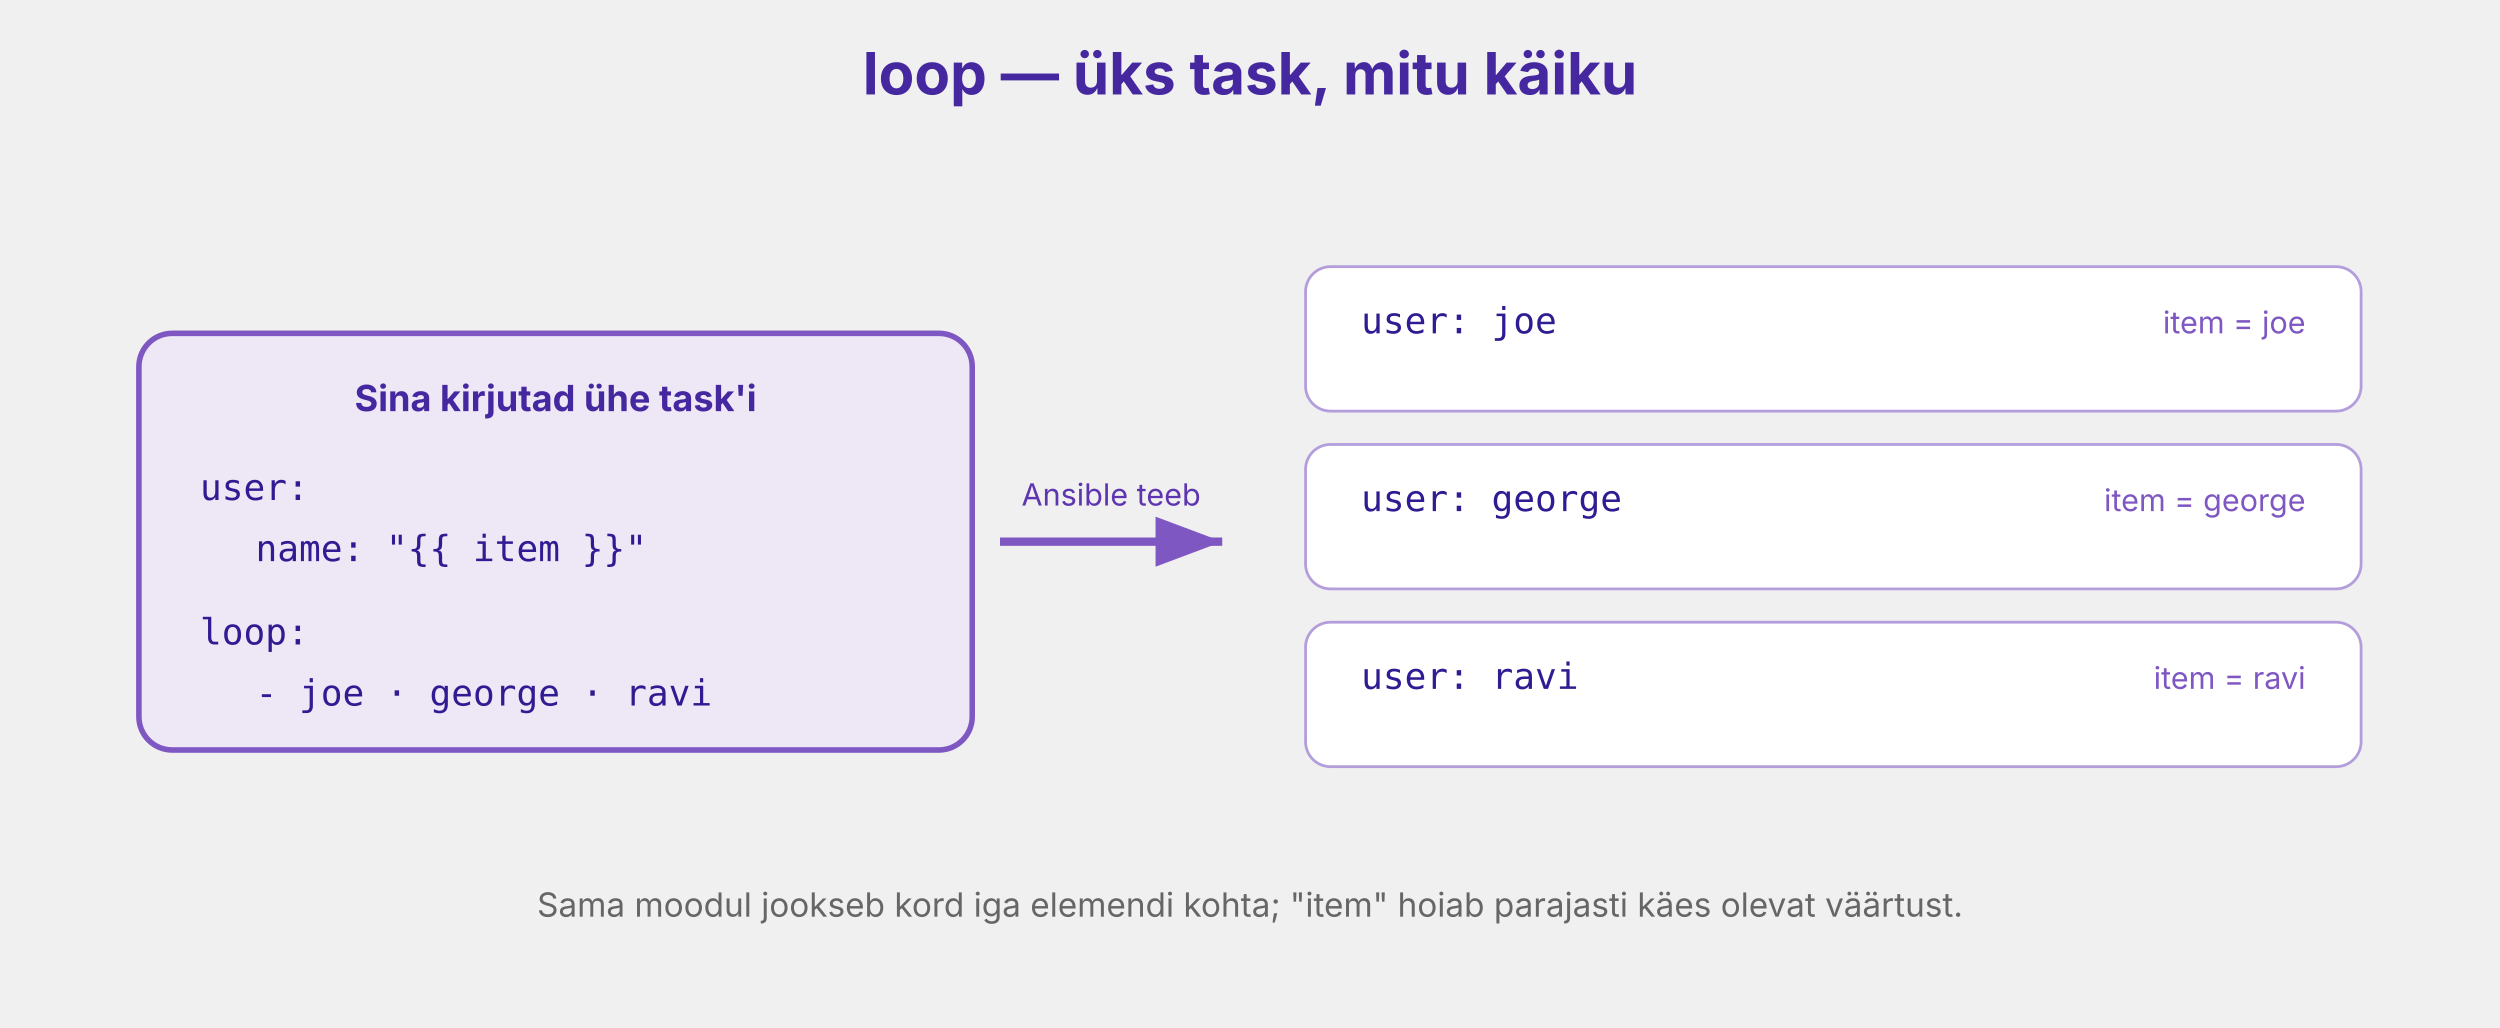
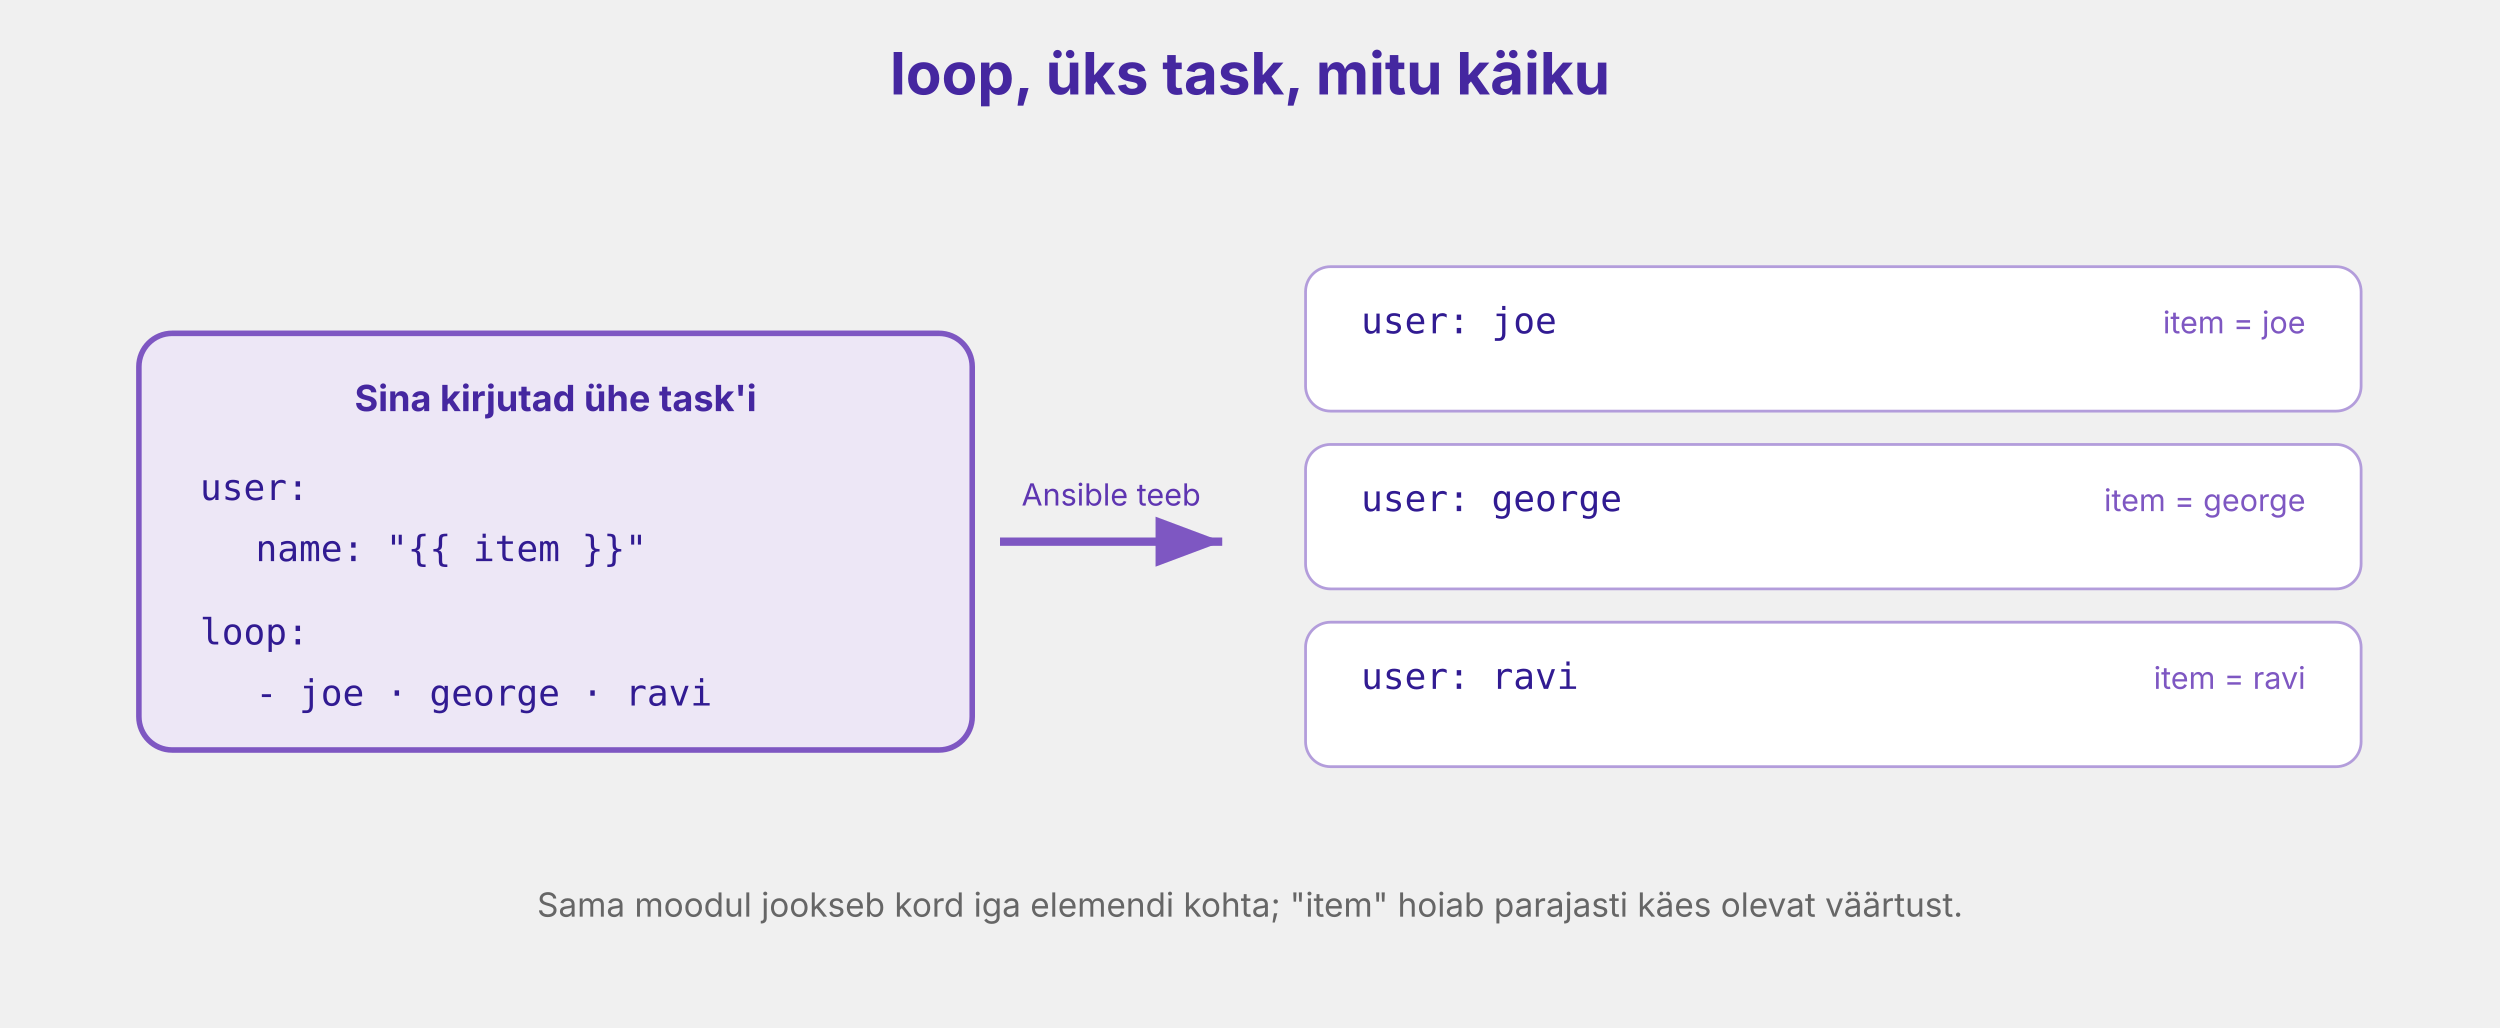
<svg xmlns="http://www.w3.org/2000/svg" viewBox="0 0 900 370" font-family="Inter, -apple-system, sans-serif">
  <defs>
    <marker id="lp" markerWidth="10" markerHeight="10" refX="8" refY="3" orient="auto">
      <path d="M0,0 L8,3 L0,6 Z" fill="#7e57c2" />
    </marker>
  </defs>
-   <text x="450" y="34" text-anchor="middle" font-size="21" font-weight="700" fill="#4527a0">loop — üks task, mitu käiku</text>
+   <text x="450" y="34" text-anchor="middle" font-size="21" font-weight="700" fill="#4527a0">loop, üks task, mitu käiku</text>
  <rect x="50" y="120" width="300" height="150" rx="12" fill="#ede7f6" stroke="#7e57c2" stroke-width="2" />
  <text x="200" y="148" text-anchor="middle" font-size="13" font-weight="700" fill="#4527a0">Sina kirjutad ühe task'i</text>
  <g font-family="JetBrains Mono, monospace" font-size="13" fill="#311b92">
    <text x="72" y="180">user:</text>
    <text x="92" y="202">name: "{{ item }}"</text>
    <text x="72" y="232">loop:</text>
    <text x="92" y="254">- joe · george · ravi</text>
  </g>
  <line x1="360" y1="195" x2="440" y2="195" stroke="#7e57c2" stroke-width="3" marker-end="url(#lp)" />
  <text x="400" y="182" text-anchor="middle" font-size="11" fill="#5e35b1">Ansible teeb</text>
  <g font-family="JetBrains Mono, monospace" font-size="13">
    <rect x="470" y="96" width="380" height="52" rx="9" fill="#fff" stroke="#b39ddb" />
    <text x="490" y="120" fill="#311b92">user: joe</text>
    <text x="830" y="120" text-anchor="end" font-family="Inter" font-size="11" fill="#7e57c2">item = joe</text>
    <rect x="470" y="160" width="380" height="52" rx="9" fill="#fff" stroke="#b39ddb" />
    <text x="490" y="184" fill="#311b92">user: george</text>
    <text x="830" y="184" text-anchor="end" font-family="Inter" font-size="11" fill="#7e57c2">item = george</text>
    <rect x="470" y="224" width="380" height="52" rx="9" fill="#fff" stroke="#b39ddb" />
    <text x="490" y="248" fill="#311b92">user: ravi</text>
    <text x="830" y="248" text-anchor="end" font-family="Inter" font-size="11" fill="#7e57c2">item = ravi</text>
  </g>
  <text x="450" y="330" text-anchor="middle" font-family="Inter" font-size="12" fill="#666">Sama moodul jookseb kord iga elemendi kohta; "item" hoiab parajasti käes olevat väärtust.</text>
</svg>
